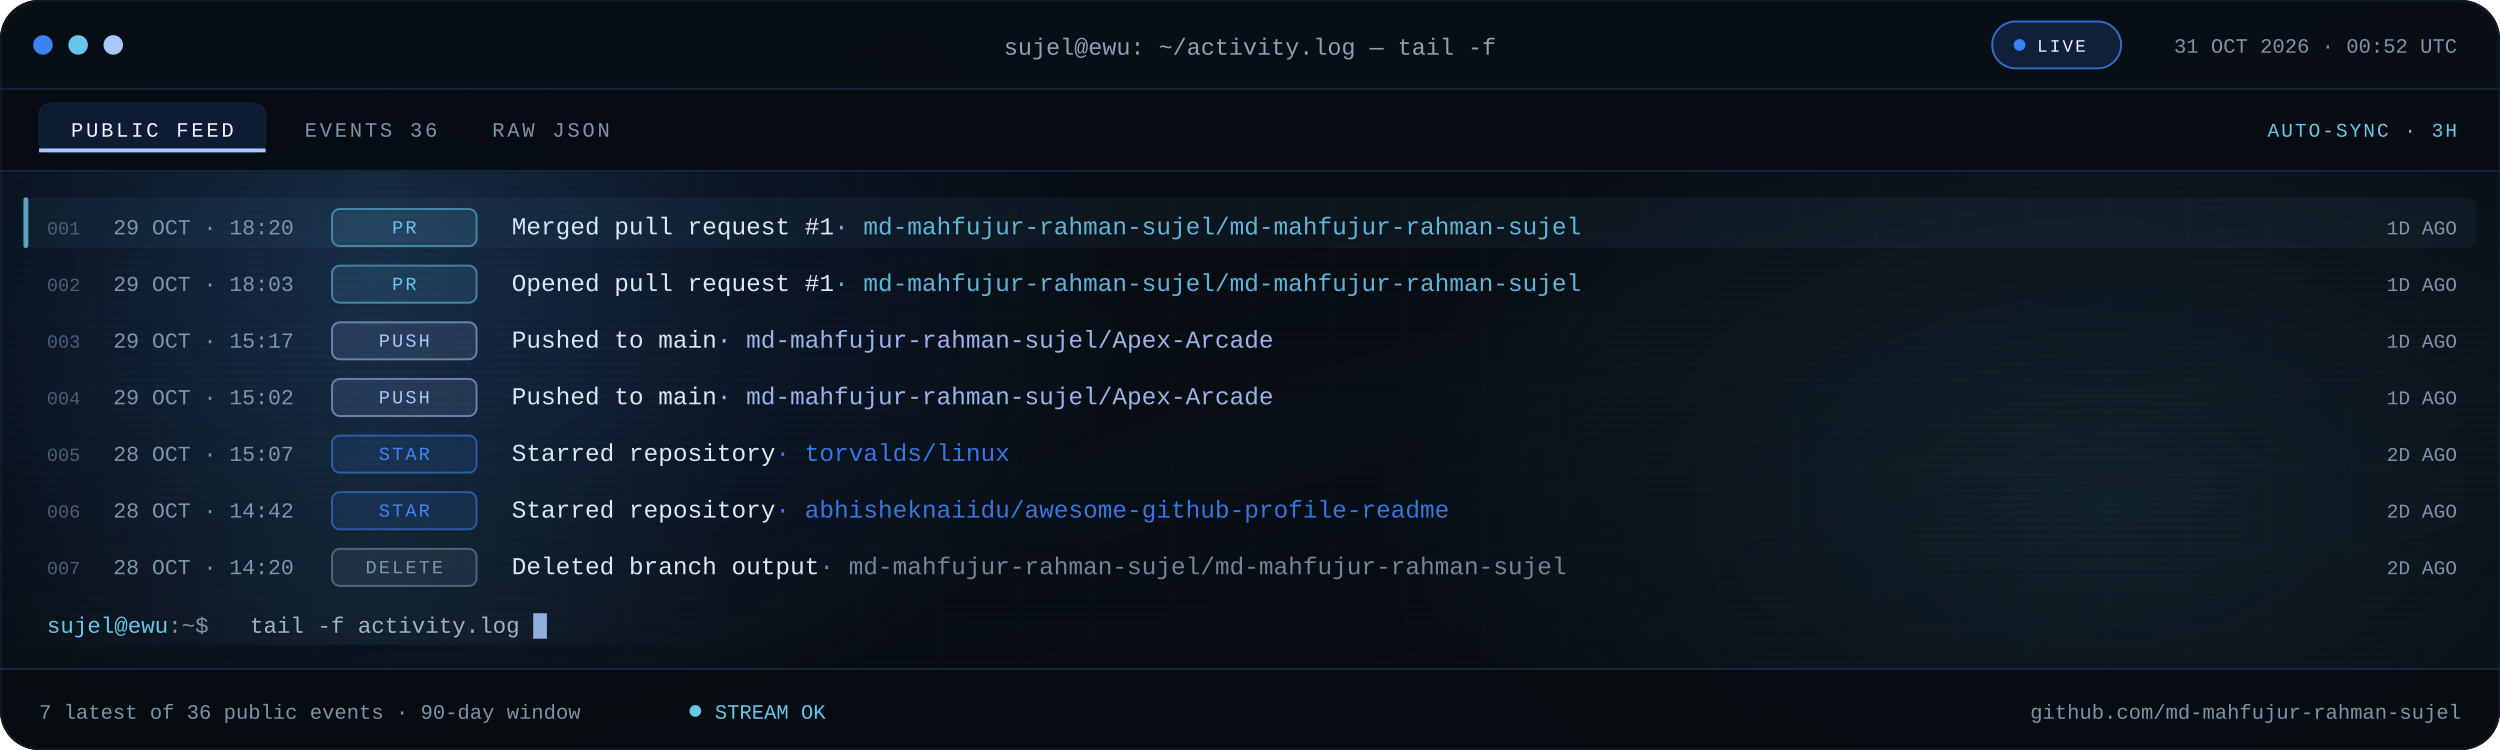
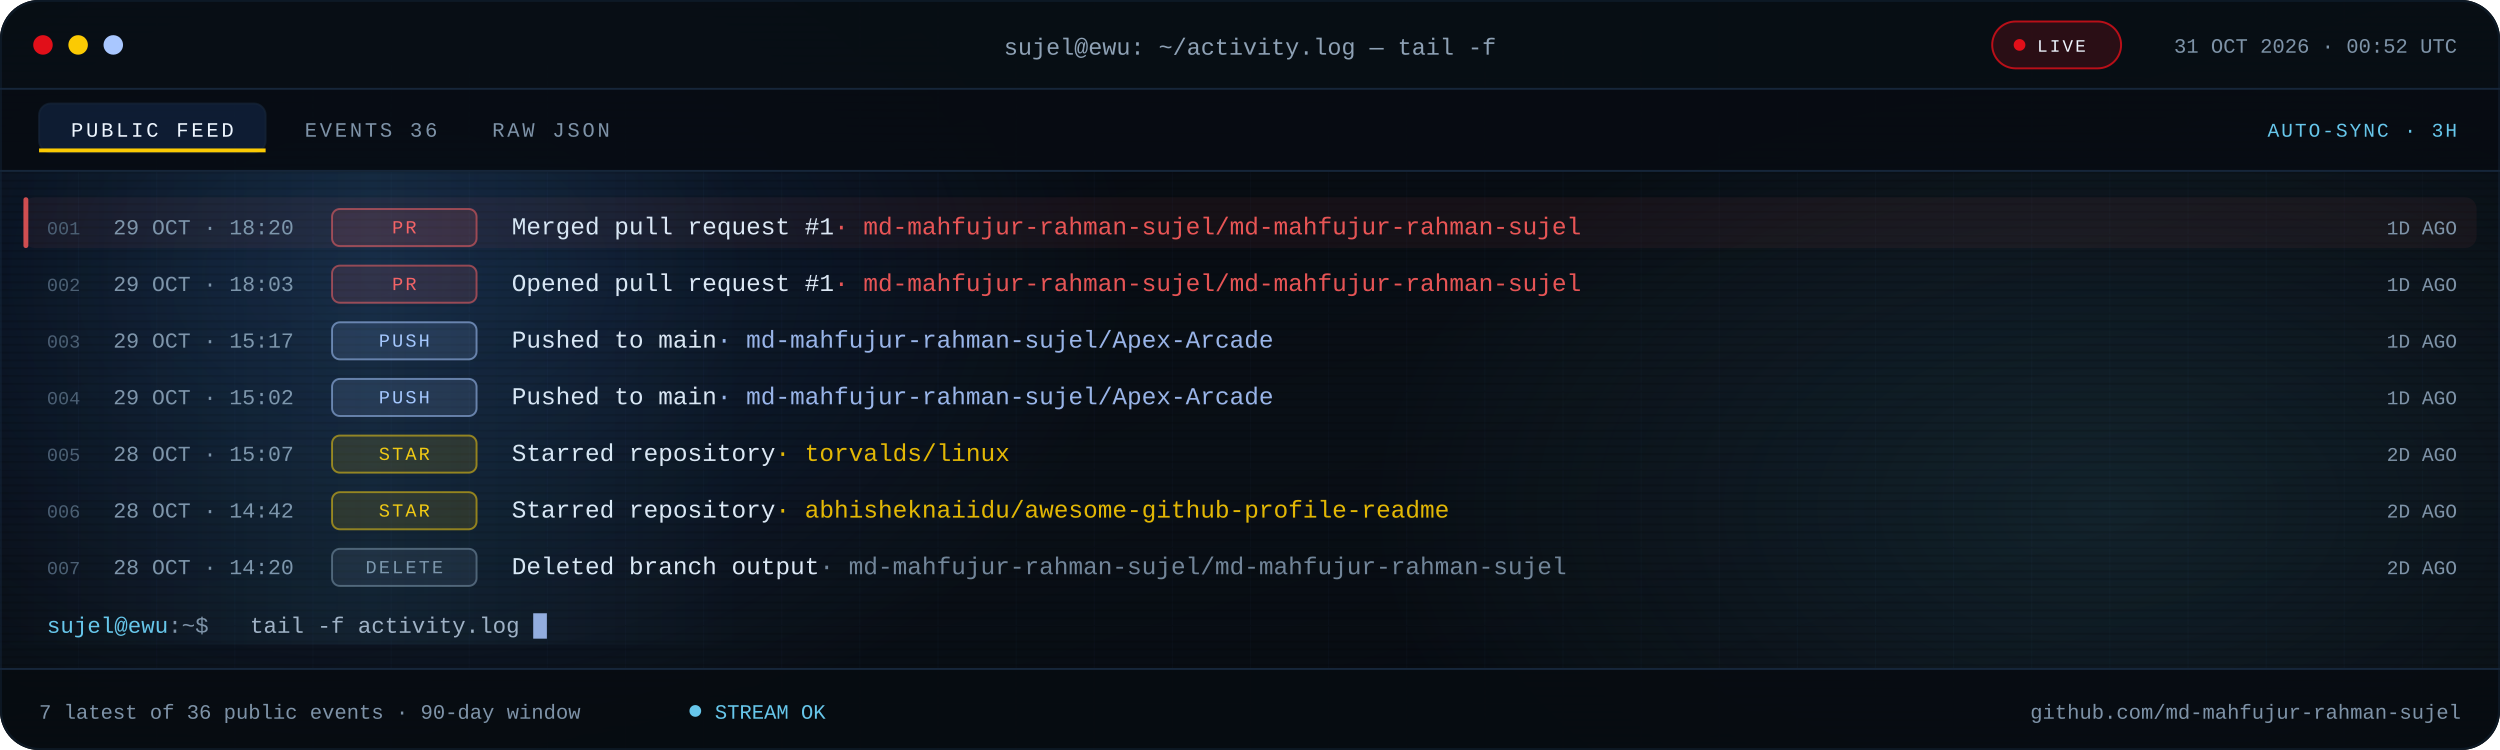
<svg xmlns="http://www.w3.org/2000/svg" viewBox="0 0 1280 384" role="img" aria-label="Recent public GitHub activity for md-mahfujur-rahman-sujel">
  <defs>
    <linearGradient id="bg" x1="0" y1="0" x2="1" y2="1">
      <stop offset="0" stop-color="#05080D" />
      <stop offset=".55" stop-color="#090F16" />
      <stop offset="1" stop-color="#05080D" />
    </linearGradient>
    <linearGradient id="scanline" x1="0" x2="1">
      <stop offset="0" stop-color="#67C7EB" stop-opacity="0" />
      <stop offset=".5" stop-color="#67C7EB" stop-opacity=".08" />
      <stop offset="1" stop-color="#67C7EB" stop-opacity="0" />
    </linearGradient>
    <radialGradient id="bloomBlue">
      <stop offset="0" stop-color="#3B82F6" stop-opacity=".18" />
      <stop offset="1" stop-color="#3B82F6" stop-opacity="0" />
    </radialGradient>
    <radialGradient id="bloomCyan">
      <stop offset="0" stop-color="#67C7EB" stop-opacity=".12" />
      <stop offset="1" stop-color="#67C7EB" stop-opacity="0" />
    </radialGradient>
    <pattern id="grid" width="40" height="40" patternUnits="userSpaceOnUse">
      <path d="M40 0H0V40" fill="none" stroke="#16263A" stroke-opacity=".14" />
    </pattern>
    <pattern id="scan" width="6" height="4" patternUnits="userSpaceOnUse">
      <rect width="6" height="1" fill="#000000" opacity=".14" />
    </pattern>
    <clipPath id="win">
      <rect width="1280" height="384" rx="20" />
    </clipPath>
    <clipPath id="body">
      <rect x="0" y="88.0" width="1280" height="254.0" />
    </clipPath>
    <style>
.s{font-family:'Segoe UI',system-ui,-apple-system,Roboto,Helvetica,Arial,sans-serif}
.m{font-family:ui-monospace,SFMono-Regular,Menlo,Consolas,'Liberation Mono',monospace}
.pulse{animation:pulse 2.2s ease-in-out infinite}
@keyframes pulse{50%{opacity:.25}}
.blink{animation:blink 1.1s steps(1) infinite}
@keyframes blink{50%{opacity:0}}
.rise{animation:rise .55s cubic-bezier(.2,.7,.2,1) both}
@keyframes rise{from{opacity:0;transform:translateY(7px)}}
.sweep{animation:sweep 7.5s linear infinite}
@keyframes sweep{from{transform:translateX(-380px)}to{transform:translateX(1320px)}}
@media (prefers-reduced-motion:reduce){.pulse,.blink,.rise,.sweep{animation:none!important}}
</style>
  </defs>
  <g clip-path="url(#win)">
    <rect width="1280" height="384" fill="url(#bg)" />
    <rect width="1280" height="384" fill="url(#grid)" />
    <ellipse cx="200" cy="140" rx="380" ry="260" fill="url(#bloomBlue)" />
    <ellipse cx="1080" cy="260" rx="380" ry="230" fill="url(#bloomCyan)" />
    <rect width="1280" height="384" fill="url(#scan)" />
    <rect width="1280" height="46" fill="#080E15" fill-opacity=".94" />
    <rect y="45" width="1280" height="1" fill="#16263A" />
-     <circle cx="22" cy="23" r="5" fill="#3B82F6" />
-     <circle cx="40" cy="23" r="5" fill="#67C7EB" />
+     <circle cx="22" cy="23" r="5" fill="#E10F19" />
+     <circle cx="40" cy="23" r="5" fill="#FBCA03" />
    <circle cx="58" cy="23" r="5" fill="#A9C7FF" />
    <text class="m" x="640" y="28" text-anchor="middle" font-size="12" fill="#8EA1B5">sujel@ewu: ~/activity.log — tail -f</text>
-     <rect x="1020" y="11" width="66" height="24" rx="12" fill="#3B82F6" fill-opacity=".16" stroke="#3B82F6" stroke-opacity=".8" />
-     <circle class="pulse" cx="1034" cy="23" r="3" fill="#3B82F6" />
+     <rect x="1020" y="11" width="66" height="24" rx="12" fill="#E10F19" fill-opacity=".16" stroke="#E10F19" stroke-opacity=".8" />
+     <circle class="pulse" cx="1034" cy="23" r="3" fill="#E10F19" />
    <text class="m" x="1043" y="26.5" font-size="9" letter-spacing="1.1" fill="#EEF6FF">LIVE</text>
    <text class="m" x="1258" y="27" text-anchor="end" font-size="10.5" fill="#7E93A8">31 OCT 2026 · 00:52 UTC</text>
    <rect y="46" width="1280" height="42" fill="#070C12" fill-opacity=".9" />
    <rect y="87" width="1280" height="1" fill="#16263A" />
    <rect x="20" y="53" width="116" height="25" rx="6" fill="#3B82F6" fill-opacity=".14" stroke="#16263A" stroke-opacity=".65" />
-     <rect x="20" y="76" width="116" height="2" fill="#A9C7FF" />
+     <rect x="20" y="76" width="116" height="2" fill="#FBCA03" />
    <text class="m" x="78" y="70" text-anchor="middle" font-size="10.5" letter-spacing="1.4" fill="#EEF6FF">PUBLIC FEED</text>
    <text class="m" x="156" y="70" font-size="10.5" letter-spacing="1.4" fill="#7E93A8">EVENTS 36</text>
    <text class="m" x="252" y="70" font-size="10.5" letter-spacing="1.4" fill="#7E93A8">RAW JSON</text>
    <text class="m" x="1258" y="70" text-anchor="end" font-size="10" letter-spacing="1" fill="#67C7EB">AUTO-SYNC · 3H</text>
    <g clip-path="url(#body)">
      <g class="rise" style="animation-delay:0.00s">
-         <rect x="12" y="101.0" width="1256" height="26" rx="6" fill="#67C7EB" fill-opacity=".055" />
-         <rect x="12" y="101.0" width="2.5" height="26" rx="1.2" fill="#67C7EB" fill-opacity=".8" />
+         <rect x="12" y="101.0" width="1256" height="26" rx="6" fill="#FF5C5C" fill-opacity=".055" />
+         <rect x="12" y="101.0" width="2.5" height="26" rx="1.2" fill="#FF5C5C" fill-opacity=".8" />
        <text class="m" x="24" y="120.0" font-size="9.5" fill="#4B5E72">001</text>
        <text class="m" x="58" y="120.0" font-size="11" fill="#7E93A8">29 OCT · 18:20</text>
-         <rect x="170" y="107.0" width="74" height="19" rx="4" fill="#67C7EB" fill-opacity=".12" stroke="#67C7EB" stroke-opacity=".55" />
-         <text class="m" x="207.0" y="119.5" text-anchor="middle" font-size="9.5" letter-spacing="1.1" fill="#67C7EB">PR</text>
-         <text class="m" x="262" y="120.0" font-size="12.5" fill="#DCE8F5">Merged pull request #1<tspan fill="#67C7EB" fill-opacity=".9">  ·  md-mahfujur-rahman-sujel/md-mahfujur-rahman-sujel</tspan>
+         <rect x="170" y="107.0" width="74" height="19" rx="4" fill="#FF5C5C" fill-opacity=".12" stroke="#FF5C5C" stroke-opacity=".55" />
+         <text class="m" x="207.0" y="119.5" text-anchor="middle" font-size="9.5" letter-spacing="1.1" fill="#FF5C5C">PR</text>
+         <text class="m" x="262" y="120.0" font-size="12.5" fill="#DCE8F5">Merged pull request #1<tspan fill="#FF5C5C" fill-opacity=".9">  ·  md-mahfujur-rahman-sujel/md-mahfujur-rahman-sujel</tspan>
        </text>
        <text class="m" x="1258" y="120.0" text-anchor="end" font-size="10" fill="#7E93A8">1D AGO</text>
      </g>
      <g class="rise" style="animation-delay:0.07s">
        <text class="m" x="24" y="149.0" font-size="9.5" fill="#4B5E72">002</text>
        <text class="m" x="58" y="149.0" font-size="11" fill="#7E93A8">29 OCT · 18:03</text>
-         <rect x="170" y="136.0" width="74" height="19" rx="4" fill="#67C7EB" fill-opacity=".12" stroke="#67C7EB" stroke-opacity=".55" />
-         <text class="m" x="207.0" y="148.5" text-anchor="middle" font-size="9.5" letter-spacing="1.1" fill="#67C7EB">PR</text>
-         <text class="m" x="262" y="149.0" font-size="12.5" fill="#DCE8F5">Opened pull request #1<tspan fill="#67C7EB" fill-opacity=".9">  ·  md-mahfujur-rahman-sujel/md-mahfujur-rahman-sujel</tspan>
+         <rect x="170" y="136.0" width="74" height="19" rx="4" fill="#FF5C5C" fill-opacity=".12" stroke="#FF5C5C" stroke-opacity=".55" />
+         <text class="m" x="207.0" y="148.5" text-anchor="middle" font-size="9.5" letter-spacing="1.1" fill="#FF5C5C">PR</text>
+         <text class="m" x="262" y="149.0" font-size="12.5" fill="#DCE8F5">Opened pull request #1<tspan fill="#FF5C5C" fill-opacity=".9">  ·  md-mahfujur-rahman-sujel/md-mahfujur-rahman-sujel</tspan>
        </text>
        <text class="m" x="1258" y="149.0" text-anchor="end" font-size="10" fill="#7E93A8">1D AGO</text>
      </g>
      <g class="rise" style="animation-delay:0.14s">
        <text class="m" x="24" y="178.0" font-size="9.5" fill="#4B5E72">003</text>
        <text class="m" x="58" y="178.0" font-size="11" fill="#7E93A8">29 OCT · 15:17</text>
        <rect x="170" y="165.0" width="74" height="19" rx="4" fill="#A9C7FF" fill-opacity=".12" stroke="#A9C7FF" stroke-opacity=".55" />
        <text class="m" x="207.0" y="177.5" text-anchor="middle" font-size="9.5" letter-spacing="1.1" fill="#A9C7FF">PUSH</text>
        <text class="m" x="262" y="178.0" font-size="12.5" fill="#DCE8F5">Pushed to main<tspan fill="#A9C7FF" fill-opacity=".9">  ·  md-mahfujur-rahman-sujel/Apex-Arcade</tspan>
        </text>
        <text class="m" x="1258" y="178.0" text-anchor="end" font-size="10" fill="#7E93A8">1D AGO</text>
      </g>
      <g class="rise" style="animation-delay:0.21s">
        <text class="m" x="24" y="207.0" font-size="9.5" fill="#4B5E72">004</text>
        <text class="m" x="58" y="207.0" font-size="11" fill="#7E93A8">29 OCT · 15:02</text>
        <rect x="170" y="194.0" width="74" height="19" rx="4" fill="#A9C7FF" fill-opacity=".12" stroke="#A9C7FF" stroke-opacity=".55" />
        <text class="m" x="207.0" y="206.5" text-anchor="middle" font-size="9.5" letter-spacing="1.1" fill="#A9C7FF">PUSH</text>
        <text class="m" x="262" y="207.0" font-size="12.5" fill="#DCE8F5">Pushed to main<tspan fill="#A9C7FF" fill-opacity=".9">  ·  md-mahfujur-rahman-sujel/Apex-Arcade</tspan>
        </text>
        <text class="m" x="1258" y="207.0" text-anchor="end" font-size="10" fill="#7E93A8">1D AGO</text>
      </g>
      <g class="rise" style="animation-delay:0.28s">
        <text class="m" x="24" y="236.0" font-size="9.5" fill="#4B5E72">005</text>
        <text class="m" x="58" y="236.0" font-size="11" fill="#7E93A8">28 OCT · 15:07</text>
-         <rect x="170" y="223.0" width="74" height="19" rx="4" fill="#3B82F6" fill-opacity=".12" stroke="#3B82F6" stroke-opacity=".55" />
-         <text class="m" x="207.0" y="235.5" text-anchor="middle" font-size="9.5" letter-spacing="1.1" fill="#3B82F6">STAR</text>
-         <text class="m" x="262" y="236.0" font-size="12.5" fill="#DCE8F5">Starred repository<tspan fill="#3B82F6" fill-opacity=".9">  ·  torvalds/linux</tspan>
+         <rect x="170" y="223.0" width="74" height="19" rx="4" fill="#FBCA03" fill-opacity=".12" stroke="#FBCA03" stroke-opacity=".55" />
+         <text class="m" x="207.0" y="235.5" text-anchor="middle" font-size="9.5" letter-spacing="1.1" fill="#FBCA03">STAR</text>
+         <text class="m" x="262" y="236.0" font-size="12.5" fill="#DCE8F5">Starred repository<tspan fill="#FBCA03" fill-opacity=".9">  ·  torvalds/linux</tspan>
        </text>
        <text class="m" x="1258" y="236.0" text-anchor="end" font-size="10" fill="#7E93A8">2D AGO</text>
      </g>
      <g class="rise" style="animation-delay:0.35s">
        <text class="m" x="24" y="265.0" font-size="9.5" fill="#4B5E72">006</text>
        <text class="m" x="58" y="265.0" font-size="11" fill="#7E93A8">28 OCT · 14:42</text>
-         <rect x="170" y="252.0" width="74" height="19" rx="4" fill="#3B82F6" fill-opacity=".12" stroke="#3B82F6" stroke-opacity=".55" />
-         <text class="m" x="207.0" y="264.5" text-anchor="middle" font-size="9.5" letter-spacing="1.1" fill="#3B82F6">STAR</text>
-         <text class="m" x="262" y="265.0" font-size="12.5" fill="#DCE8F5">Starred repository<tspan fill="#3B82F6" fill-opacity=".9">  ·  abhisheknaiidu/awesome-github-profile-readme</tspan>
+         <rect x="170" y="252.0" width="74" height="19" rx="4" fill="#FBCA03" fill-opacity=".12" stroke="#FBCA03" stroke-opacity=".55" />
+         <text class="m" x="207.0" y="264.5" text-anchor="middle" font-size="9.5" letter-spacing="1.1" fill="#FBCA03">STAR</text>
+         <text class="m" x="262" y="265.0" font-size="12.5" fill="#DCE8F5">Starred repository<tspan fill="#FBCA03" fill-opacity=".9">  ·  abhisheknaiidu/awesome-github-profile-readme</tspan>
        </text>
        <text class="m" x="1258" y="265.0" text-anchor="end" font-size="10" fill="#7E93A8">2D AGO</text>
      </g>
      <g class="rise" style="animation-delay:0.42s">
        <text class="m" x="24" y="294.0" font-size="9.5" fill="#4B5E72">007</text>
        <text class="m" x="58" y="294.0" font-size="11" fill="#7E93A8">28 OCT · 14:20</text>
        <rect x="170" y="281.0" width="74" height="19" rx="4" fill="#7E93A8" fill-opacity=".12" stroke="#7E93A8" stroke-opacity=".55" />
        <text class="m" x="207.0" y="293.5" text-anchor="middle" font-size="9.5" letter-spacing="1.1" fill="#7E93A8">DELETE</text>
        <text class="m" x="262" y="294.0" font-size="12.5" fill="#DCE8F5">Deleted branch output<tspan fill="#7E93A8" fill-opacity=".9">  ·  md-mahfujur-rahman-sujel/md-mahfujur-rahman-sujel</tspan>
        </text>
        <text class="m" x="1258" y="294.0" text-anchor="end" font-size="10" fill="#7E93A8">2D AGO</text>
      </g>
      <rect class="sweep" x="0" y="88" width="380" height="242" fill="url(#scanline)" />
    </g>
    <text class="m" x="24" y="324.0" font-size="11.5" fill="#67C7EB">sujel@ewu<tspan fill="#7E93A8">:~$</tspan>
    </text>
    <text class="m" x="128" y="324.0" font-size="11.5" fill="#9FB2C6">tail -f activity.log</text>
    <rect class="blink" x="273.0" y="314.0" width="7" height="13" fill="#A9C7FF" fill-opacity=".85" />
    <rect y="342" width="1280" height="42" fill="#070C12" fill-opacity=".94" />
    <rect y="342" width="1280" height="1" fill="#16263A" />
    <text class="m" x="20" y="368" font-size="10.5" fill="#7E93A8">7 latest of 36 public events · 90-day window</text>
    <circle class="pulse" cx="356" cy="364" r="3" fill="#67C7EB" />
    <text class="m" x="366" y="368" font-size="10.5" fill="#67C7EB">STREAM OK</text>
    <text class="m" x="1260" y="368" text-anchor="end" font-size="10.5" fill="#7E93A8">github.com/md-mahfujur-rahman-sujel</text>
  </g>
  <rect x=".5" y=".5" width="1279" height="383" rx="20" fill="none" stroke="#16263A" stroke-opacity=".45" />
</svg>
